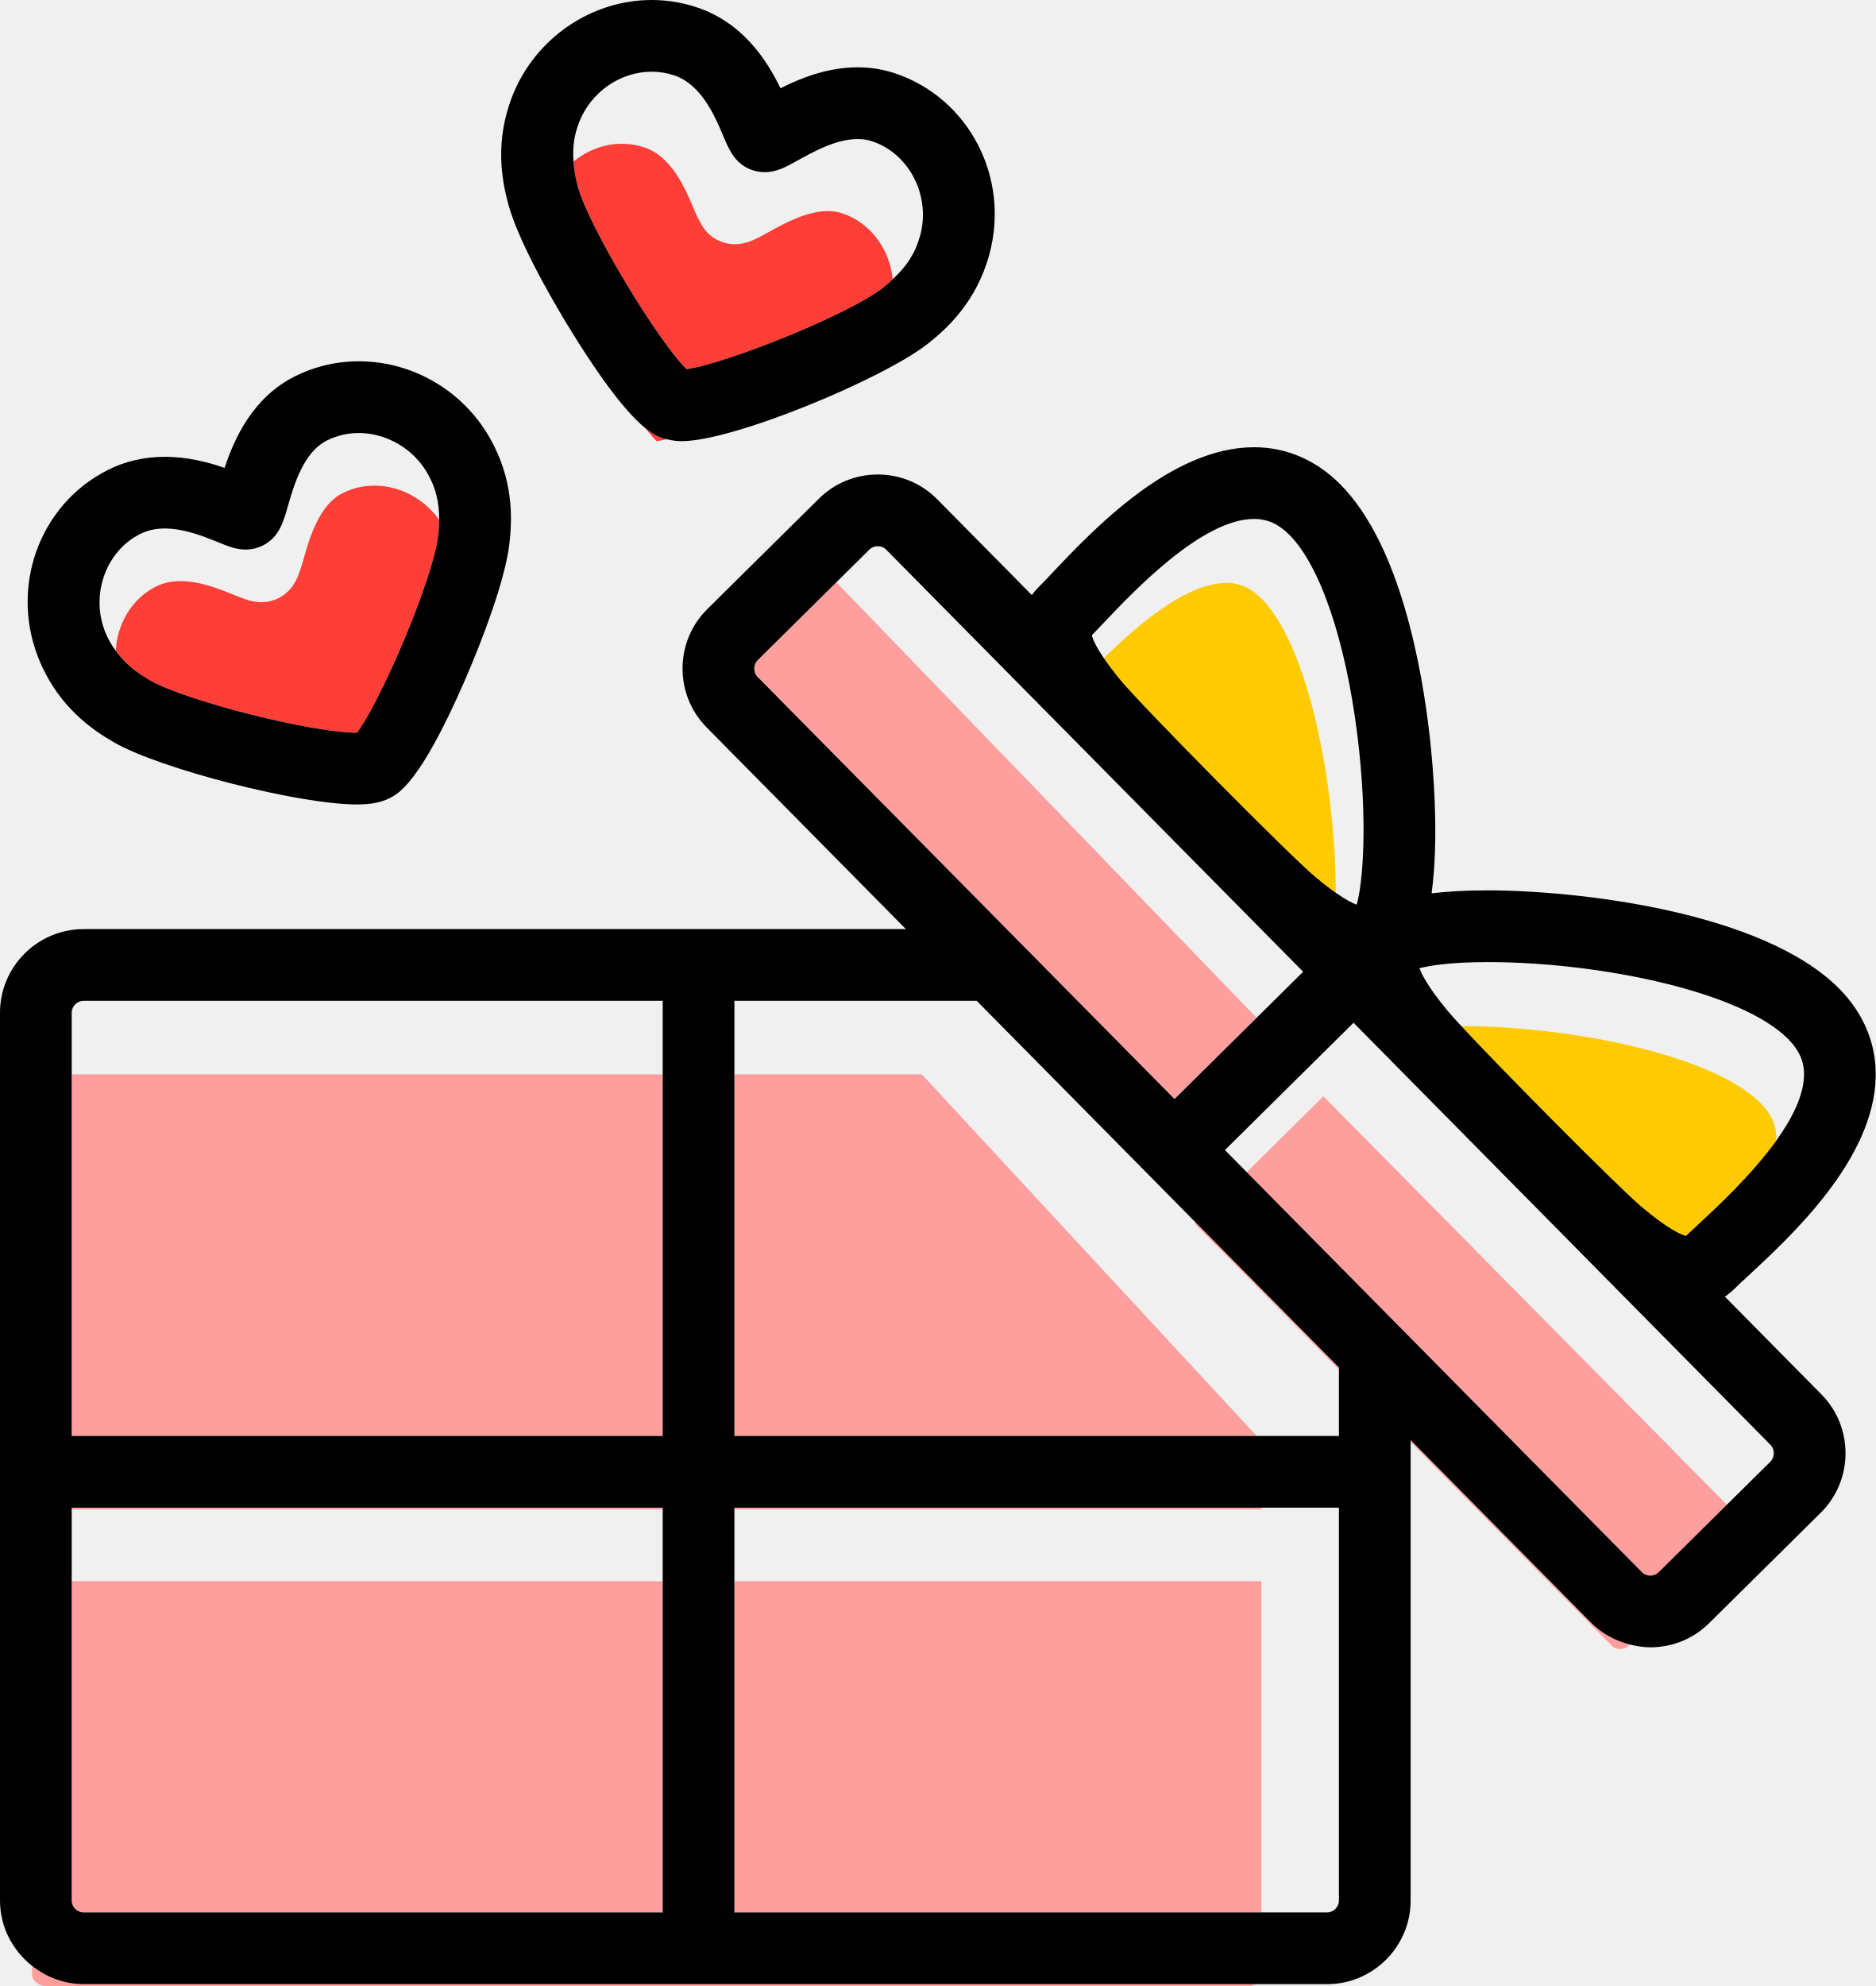
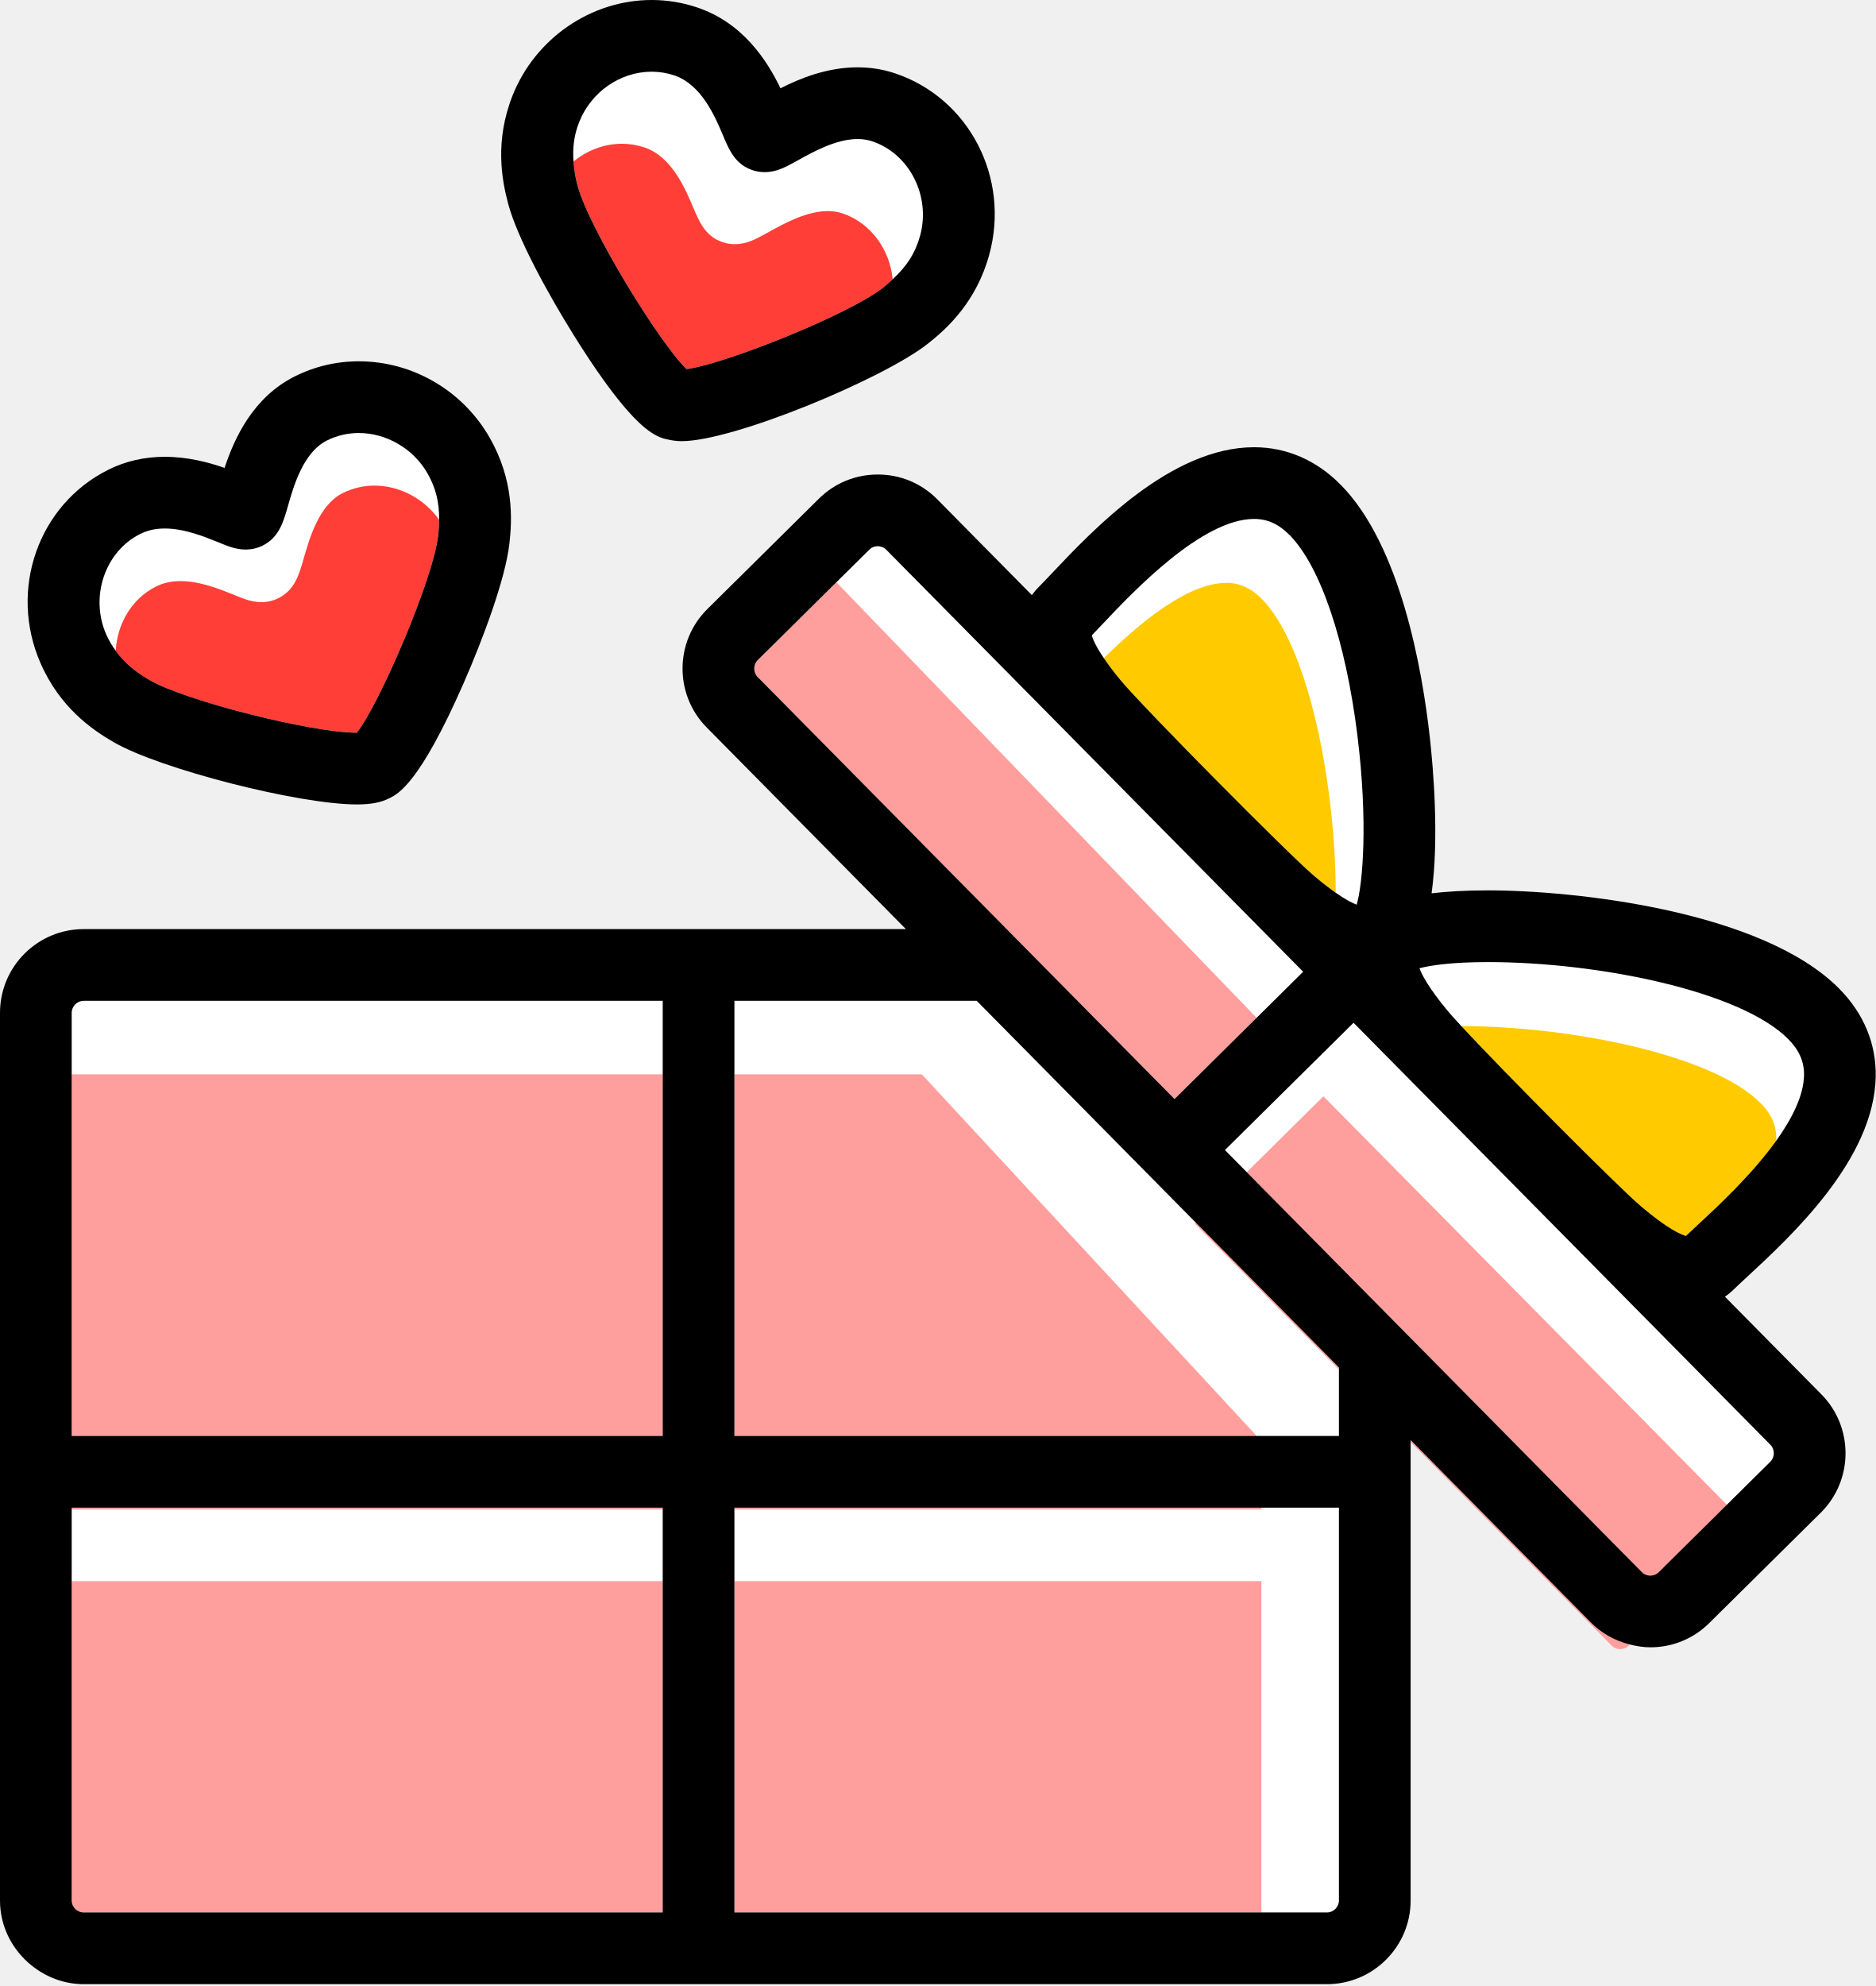
<svg xmlns="http://www.w3.org/2000/svg" width="34.612mm" height="36.639mm" viewBox="0 0 34.612 36.639" version="1.1" id="svg5085">
  <defs id="defs5079" />
  <g id="layer1" transform="translate(-165.6347,-169.1569)">
-     <g id="g5032" transform="matrix(0.3527778,0,0,-0.3527778,86.50283,288.3955)">
-       <g id="g702" transform="translate(316.3954,280.314)">
-         <path d="m 0,0 c -2.486,2.513 -9.896,4.017 -15.652,4.027 2.241,-2.413 8.205,-8.416 9.408,-9.433 1.412,-1.194 2.092,-1.476 2.344,-1.542 0.185,0.179 0.408,0.385 0.659,0.617 0.99,0.917 2.784,2.58 4.057,4.355 0.002,0.025 0.008,0.052 0.008,0.078 C 0.84,-1.187 0.578,-0.584 0,0" style="fill:#ffca00;fill-opacity:1;fill-rule:nonzero;stroke:none" id="path704" />
-       </g>
-       <g id="g706" transform="translate(293.8599,296.1908)">
-         <path d="m 0,0 c -0.611,4.937 -1.937,8.856 -3.546,10.482 -0.57,0.576 -1.16,0.845 -1.857,0.845 -2.062,0 -4.618,-2.172 -6.409,-3.935 0.217,-0.319 0.499,-0.7 0.887,-1.168 1.148,-1.388 8.74,-9.06 10.115,-10.223 C -0.364,-4.376 0.007,-4.66 0.316,-4.877 0.315,-3.508 0.232,-1.874 0,0" style="fill:#ffca00;fill-opacity:1;fill-rule:nonzero;stroke:none" id="path708" />
-       </g>
-       <g id="g710" transform="translate(268.052,307.5435)">
-         <path d="M 0,0 -4.106,-4.063 C -4.348,-4.302 -4.35,-4.708 -4.111,-4.949 l 21.805,-22.07 4.293,4.248 L 0.036,-0.023 C 0.025,-0.011 0.012,-0.011 0,0" style="fill:#ff9f9d;fill-opacity:1;fill-rule:nonzero;stroke:none" id="path712" />
-       </g>
-       <g id="g714" transform="translate(283.5232,277.4383)">
-         <path d="m 0,0 -0.73,0.739 0.721,-0.748 z" style="fill:#ff9f9d;fill-opacity:1;fill-rule:nonzero;stroke:none" id="path716" />
-       </g>
-       <g id="g718" transform="translate(228.0608,255.3115)">
-         <path d="m 0,0 v -16.7 c 0,-0.339 0.286,-0.625 0.625,-0.625 H 30.914 V 0 Z" style="fill:#ff9f9d;fill-opacity:1;fill-rule:nonzero;stroke:none" id="path720" />
-       </g>
-       <g id="g722" transform="translate(228.6858,234.2367)">
-         <path d="M 0,0 C -1.024,0 -1.955,0.369 -2.701,0.96 V 0.53 c 0,-0.339 0.321,-0.625 0.7,-0.625 h 33.963 29.055 c 0.105,0 0.2,0.04 0.287,0.095 z" style="fill:#ff9f9d;fill-opacity:1;fill-rule:nonzero;stroke:none" id="path724" />
-       </g>
-       <path d="m 258.975,259.156 h -30.914 v -0.095 h 30.914 z" style="fill:#ff9f9d;fill-opacity:1;fill-rule:nonzero;stroke:none" id="path726" />
-       <path d="m 228.061,262.906 h 30.914 v 18.91 h -30.914 z" style="fill:#ff9f9d;fill-opacity:1;fill-rule:nonzero;stroke:none" id="path728" />
-       <path d="m 262.725,237.987 h 27.564 v 17.325 h -27.564 z" style="fill:#ff9f9d;fill-opacity:1;fill-rule:nonzero;stroke:none" id="path730" />
-       <path d="m 290.288,259.156 h -27.564 v -0.095 h 27.564 z" style="fill:#ff9f9d;fill-opacity:1;fill-rule:nonzero;stroke:none" id="path732" />
-       <g id="g734" transform="translate(262.7247,281.816)">
-         <path d="M 0,0 V -18.91 H 27.318 L 9.804,0 Z" style="fill:#ff9f9d;fill-opacity:1;fill-rule:nonzero;stroke:none" id="path736" />
-       </g>
-       <g id="g738" transform="translate(286.8573,274.0638)">
-         <path d="m 0,0 -0.052,-0.052 7.539,-7.631 v 0.105 z" style="fill:#ff9f9d;fill-opacity:1;fill-rule:nonzero;stroke:none" id="path740" />
-       </g>
-       <g id="g742" transform="translate(298.0947,262.6901)">
-         <path d="M 0,0 V -0.105 L 10.517,-10.75 c 0.157,-0.158 0.345,-0.182 0.444,-0.182 0.096,0 0.282,0.023 0.438,0.177 l 0.065,0.065 c -0.765,0.192 -1.47,0.574 -2.038,1.149 z" style="fill:#ff9f9d;fill-opacity:1;fill-rule:nonzero;stroke:none" id="path744" />
-       </g>
-       <g id="g746" transform="translate(289.5229,276.7014)">
-         <path d="m 0,0 20.666,-20.916 c 0.156,-0.159 0.345,-0.183 0.443,-0.183 0.097,0 0.282,0.023 0.438,0.178 l 3.566,3.528 -21.104,21.36 z" style="fill:#ff9f9d;fill-opacity:1;fill-rule:nonzero;stroke:none" id="path748" />
-       </g>
-       <g id="g750" transform="translate(243.9033,312.6033)">
-         <path d="M 0,0 C -0.589,0 -1.152,-0.132 -1.674,-0.394 -2.908,-1.011 -3.41,-2.769 -3.709,-3.819 -3.95,-4.662 -4.177,-5.459 -5.03,-5.885 -5.306,-6.024 -5.607,-6.094 -5.924,-6.094 v 0 c -0.495,0 -0.899,0.164 -1.458,0.392 -0.694,0.282 -1.743,0.708 -2.768,0.708 -0.482,0 -0.903,-0.093 -1.286,-0.285 -1.27,-0.635 -2.027,-1.954 -2.103,-3.357 0.422,-0.587 0.981,-1.078 1.774,-1.537 1.867,-1.079 8.451,-2.749 10.838,-2.749 h 0.001 c 1.181,1.508 3.976,7.974 4.251,10.299 0.035,0.298 0.049,0.572 0.052,0.836 C 2.606,-0.694 1.324,0 0,0" style="fill:#ff3e37;fill-opacity:1;fill-rule:nonzero;stroke:none" id="path752" />
-       </g>
-       <g id="g754" transform="translate(268.3709,326.8419)">
-         <path d="m 0,0 c -0.239,0.08 -0.488,0.118 -0.76,0.118 -1.121,0 -2.313,-0.662 -3.102,-1.101 -0.656,-0.365 -1.131,-0.629 -1.76,-0.629 h -0.001 c -0.217,0 -0.43,0.034 -0.633,0.102 -0.905,0.301 -1.225,1.059 -1.534,1.792 -0.424,1.006 -1.134,2.69 -2.567,3.167 -0.38,0.126 -0.775,0.19 -1.174,0.19 -0.933,0 -1.82,-0.348 -2.532,-0.929 0.029,-0.392 0.088,-0.798 0.208,-1.248 0.601,-2.25 4.315,-8.276 5.704,-9.607 1.933,0.24 8.466,2.826 10.304,4.275 0.181,0.142 0.327,0.282 0.479,0.423 C 2.485,-1.894 1.484,-0.494 0,0" style="fill:#ff3e37;fill-opacity:1;fill-rule:nonzero;stroke:none" id="path756" />
-       </g>
-       <g id="g758" transform="translate(258.0498,315.6225)">
-         <path d="m 0,0 c 0.233,-0.292 0.44,-0.529 0.612,-0.694 0.148,0.019 0.332,0.055 0.53,0.099 C 1.083,-0.579 1.02,-0.571 0.963,-0.552 0.768,-0.488 0.469,-0.385 0,0" style="fill:#ff3e37;fill-opacity:1;fill-rule:nonzero;stroke:none" id="path760" />
-       </g>
-       <g id="g762" transform="translate(316.9138,262.4434)">
-         <path d="M 0,0 C 0.239,-0.241 0.236,-0.647 -0.005,-0.886 L -2.278,-3.135 -5.844,-6.663 C -6,-6.818 -6.185,-6.841 -6.282,-6.841 c -0.098,0 -0.286,0.024 -0.443,0.183 l -20.666,20.916 -1.141,1.156 6.727,6.656 z m -22.569,0.463 h -4.303 -27.317 v 18.91 3.845 h 12.674 l 7.395,-7.484 0.729,-0.739 3.334,-3.375 7.488,-7.578 V 3.937 Z m 0,-24.295 c 0,-0.338 -0.286,-0.625 -0.625,-0.625 h -3.431 -27.564 v 17.325 3.75 0.095 h 27.564 4.056 z m -65.659,-0.625 c -0.339,0 -0.625,0.287 -0.625,0.625 v 16.7 3.75 0.095 h 30.914 v -0.095 -3.75 -17.325 z m 0,47.675 h 30.289 V 19.373 0.463 h -30.914 v 18.91 3.22 c 0,0.338 0.286,0.625 0.625,0.625 m 41.537,23.773 c 0.098,0 0.286,-0.023 0.443,-0.182 l 21.807,-22.071 -2.434,-2.409 -4.293,-4.248 -21.805,22.07 c -0.239,0.241 -0.237,0.647 0.005,0.886 l 4.106,4.063 1.732,1.714 c 0.156,0.155 0.342,0.177 0.439,0.177 m 11.819,-4.007 c 1.537,1.626 5.136,5.434 7.866,5.434 0.697,0 1.288,-0.268 1.858,-0.845 1.609,-1.626 2.934,-5.544 3.546,-10.481 0.56,-4.531 0.28,-7.759 -0.039,-8.847 -0.204,0.074 -0.554,0.245 -1.097,0.625 -0.309,0.217 -0.68,0.501 -1.126,0.878 -1.375,1.163 -8.967,8.836 -10.115,10.223 -0.388,0.468 -0.67,0.849 -0.887,1.168 -0.442,0.652 -0.587,1.022 -0.63,1.192 0.181,0.184 0.389,0.404 0.624,0.653 m 20.094,-17.741 c 5.763,0 13.216,-1.507 15.711,-4.028 0.578,-0.585 0.84,-1.188 0.825,-1.898 -0.024,-1.073 -0.634,-2.271 -1.46,-3.423 -1.274,-1.775 -3.067,-3.438 -4.058,-4.354 -0.25,-0.232 -0.473,-0.438 -0.658,-0.617 -0.253,0.066 -0.932,0.347 -2.344,1.541 -1.203,1.018 -7.167,7.02 -9.408,9.434 -0.32,0.344 -0.564,0.616 -0.707,0.789 -1.021,1.233 -1.363,1.91 -1.478,2.234 0.508,0.138 1.622,0.322 3.577,0.322 M -1.213,8.787 c 2.315,2.142 6.625,6.13 6.72,10.447 0.038,1.722 -0.622,3.319 -1.908,4.618 -4.024,4.067 -13.78,5.141 -18.377,5.141 -1.196,0 -2.16,-0.059 -2.945,-0.154 0.407,2.931 0.074,6.661 -0.088,8.12 -0.398,3.588 -1.534,10.081 -4.672,13.252 -1.266,1.28 -2.83,1.957 -4.523,1.957 -4.345,0 -8.409,-4.299 -10.592,-6.609 -0.264,-0.279 -0.493,-0.521 -0.654,-0.681 -0.143,-0.141 -0.266,-0.29 -0.38,-0.442 l -4.948,5.009 c -0.826,0.836 -1.931,1.296 -3.111,1.296 -1.162,0 -2.254,-0.448 -3.076,-1.261 l -5.839,-5.777 c -1.714,-1.697 -1.73,-4.472 -0.035,-6.188 L -45.22,26.968 h -43.008 c -2.412,0 -4.375,-1.963 -4.375,-4.375 v -46.425 c 0,-1.388 0.662,-2.612 1.673,-3.414 0.747,-0.592 1.678,-0.961 2.702,-0.961 h 61.304 3.73 c 2.412,0 4.375,1.963 4.375,4.375 V 0.142 0.247 l 9.426,-9.541 c 0.568,-0.575 1.273,-0.957 2.038,-1.149 0.348,-0.087 0.704,-0.148 1.073,-0.148 1.161,0 2.254,0.448 3.076,1.262 l 5.839,5.777 c 1.714,1.697 1.73,4.472 0.034,6.188 L -2.38,7.745 c 0.168,0.116 0.329,0.246 0.479,0.395 0.162,0.16 0.406,0.386 0.688,0.647" style="fill:#000000;fill-opacity:1;fill-rule:nonzero;stroke:none" id="path764" />
-       </g>
-       <g id="g766" transform="translate(229.8623,304.8303)">
-         <path d="M 0,0 C -0.858,1.971 -0.058,4.324 1.782,5.245 2.165,5.437 2.586,5.53 3.069,5.53 4.094,5.53 5.143,5.104 5.837,4.821 6.395,4.594 6.799,4.43 7.294,4.43 h 0.001 c 0.317,0 0.617,0.07 0.894,0.208 0.852,0.427 1.079,1.223 1.32,2.066 0.3,1.051 0.801,2.808 2.035,3.426 0.522,0.261 1.086,0.394 1.674,0.394 1.452,0 2.862,-0.829 3.592,-2.112 C 17.241,7.655 17.428,6.909 17.418,5.986 17.415,5.721 17.401,5.448 17.366,5.15 17.091,2.825 14.296,-3.641 13.115,-5.15 v 0 C 10.727,-5.149 4.143,-3.479 2.276,-2.4 1.483,-1.941 0.924,-1.45 0.502,-0.863 0.31,-0.597 0.138,-0.317 0,0 m 13.218,14.274 c -1.176,0 -2.304,-0.266 -3.352,-0.79 C 7.675,12.387 6.702,10.237 6.195,8.7 5.34,8.997 4.26,9.28 3.069,9.28 2.005,9.28 1.008,9.051 0.104,8.599 -3.55,6.77 -5.106,2.336 -3.438,-1.497 -2.431,-3.809 -0.766,-4.973 0.399,-5.646 2.818,-7.045 10.067,-8.899 13.114,-8.9 h 10e-4 c 0.729,0 1.253,0.1 1.698,0.323 0.476,0.238 1.59,0.795 3.878,6.002 1.017,2.316 2.182,5.446 2.399,7.284 0.158,1.337 0.225,3.369 -1.021,5.558 -1.407,2.471 -4.032,4.007 -6.851,4.007" style="fill:#000000;fill-opacity:1;fill-rule:nonzero;stroke:none" id="path768" />
-       </g>
-       <g id="g770" transform="translate(254.6034,331.6101)">
-         <path d="m 0,0 c 0.621,1.579 2.146,2.639 3.795,2.639 0.399,0 0.794,-0.064 1.174,-0.19 C 6.402,1.971 7.112,0.288 7.536,-0.718 7.845,-1.451 8.165,-2.209 9.07,-2.511 9.273,-2.578 9.486,-2.613 9.703,-2.613 h 0.001 c 0.629,10e-4 1.104,0.265 1.76,0.63 0.789,0.438 1.981,1.101 3.102,1.101 0.272,0 0.521,-0.039 0.76,-0.118 1.952,-0.65 3.078,-2.865 2.508,-4.938 -0.246,-0.897 -0.689,-1.589 -1.434,-2.277 -0.153,-0.141 -0.299,-0.281 -0.479,-0.423 -1.838,-1.45 -8.371,-4.035 -10.304,-4.275 -1.39,1.33 -5.103,7.356 -5.704,9.606 -0.121,0.451 -0.179,0.857 -0.208,1.249 C -0.35,-1.33 -0.264,-0.67 0,0 m 3.446,-15.988 c 0.47,-0.384 0.769,-0.487 0.963,-0.552 0.057,-0.019 0.12,-0.027 0.179,-0.042 0.239,-0.061 0.49,-0.099 0.777,-0.1 v 0 c 2.705,0 10.536,3.253 12.877,5.099 1.058,0.833 2.542,2.223 3.209,4.652 1.106,4.03 -1.064,8.198 -4.94,9.489 -0.619,0.206 -1.273,0.31 -1.945,0.31 -1.586,0 -2.988,-0.566 -4.034,-1.096 C 9.821,3.242 8.56,5.205 6.153,6.006 5.391,6.26 4.597,6.389 3.795,6.389 c -3.176,0 -6.104,-2.015 -7.285,-5.016 -0.923,-2.347 -0.568,-4.348 -0.22,-5.648 0.473,-1.771 2.082,-4.709 3.431,-6.868 1.842,-2.952 2.993,-4.244 3.725,-4.845" style="fill:#000000;fill-opacity:1;fill-rule:nonzero;stroke:none" id="path772" />
-       </g>
+     <path style="opacity:1;fill:#ffffff;fill-opacity:1;fill-rule:nonzero;stroke:none;stroke-width:1;stroke-miterlimit:4;stroke-dasharray:none;stroke-dashoffset:0;stroke-opacity:1;paint-order:fill markers stroke" d="m 172.551,182.849 c 0,1.143 -1.536,-0.174 -3.022,-0.174 -1.486,0 -2.691,-0.927 -2.691,-2.07 0,-1.143 1.205,-2.07 2.691,-2.07 1.486,0 3.022,3.171 3.022,4.315 z" id="path923" />
+     <path style="opacity:1;fill:#ffffff;fill-opacity:1;fill-rule:nonzero;stroke:none;stroke-width:1;stroke-miterlimit:4;stroke-dasharray:none;stroke-dashoffset:0;stroke-opacity:1;paint-order:fill markers stroke" d="m 171.719,183.134 c -1.036,0.484 -0.492,-1.465 -1.121,-2.812 -0.629,-1.347 -0.298,-2.831 0.738,-3.314 1.036,-0.484 2.386,0.216 3.014,1.563 0.629,1.347 -1.596,4.08 -2.632,4.563 z" id="path923-4" />
+     <g id="g970" transform="rotate(50.67492,179.8828,173.5753)" style="fill:#ffffff">
+       <path id="path923-1" d="m 180.954,176.431 c 0,1.143 -1.536,-0.174 -3.022,-0.174 -1.486,0 -2.691,-0.927 -2.691,-2.07 0,-1.143 1.205,-2.07 2.691,-2.07 1.486,0 3.022,3.171 3.022,4.315 z" style="opacity:1;fill:#ffffff;fill-opacity:1;fill-rule:nonzero;stroke:none;stroke-width:1;stroke-miterlimit:4;stroke-dasharray:none;stroke-dashoffset:0;stroke-opacity:1;paint-order:fill markers stroke" />
+       <path id="path923-4-8" d="m 180.123,176.716 c -1.036,0.484 -0.492,-1.465 -1.121,-2.812 -0.629,-1.347 -0.298,-2.831 0.738,-3.314 1.036,-0.484 2.386,0.216 3.014,1.563 0.629,1.347 -1.596,4.08 -2.632,4.563 z" style="opacity:1;fill:#ffffff;fill-opacity:1;fill-rule:nonzero;stroke:none;stroke-width:1;stroke-miterlimit:4;stroke-dasharray:none;stroke-dashoffset:0;stroke-opacity:1;paint-order:fill markers stroke" />
+     </g>
+     <path style="opacity:1;fill:#ffffff;fill-opacity:1;fill-rule:nonzero;stroke:none;stroke-width:1;stroke-miterlimit:4;stroke-dasharray:none;stroke-dashoffset:0;stroke-opacity:1;paint-order:fill markers stroke" d="m 189.697,186.516 c -1.688,0.687 4.49,7.363 6.085,7.035 3.185,-1.519 4.647,-5.366 2.314,-6.25 -1.58,-0.534 -7.173,-1.954 -8.4,-0.785 z" id="path838-4" />
+     <rect style="opacity:1;fill:#ffffff;fill-opacity:1;fill-rule:nonzero;stroke:none;stroke-width:0.857;stroke-miterlimit:4;stroke-dasharray:none;stroke-dashoffset:0;stroke-opacity:1;paint-order:fill markers stroke" id="rect885" width="24.616" height="17.434" x="166.195" y="187.17" />
+     <path style="opacity:1;fill:#ffffff;fill-opacity:1;fill-rule:nonzero;stroke:none;stroke-width:1;stroke-miterlimit:4;stroke-dasharray:none;stroke-dashoffset:0;stroke-opacity:1;paint-order:fill markers stroke" d="m 191.323,187.499 c -0.72,1.674 -7.274,-4.632 -6.915,-6.22 1.581,-3.155 5.455,-4.542 6.293,-2.193 0.503,1.59 1.815,7.21 0.622,8.413 z" id="path838-4-1" />
+     <rect transform="matrix(0.6985488,0.7155624,-0.70739,0.7068235,0,0)" y="-5.151" x="254.701" height="3.775" width="24.492" id="rect912" style="opacity:1;fill:#ffffff;fill-opacity:1;fill-rule:nonzero;stroke:none;stroke-width:0.848;stroke-miterlimit:4;stroke-dasharray:none;stroke-dashoffset:0;stroke-opacity:1;paint-order:fill markers stroke" />
+     <g transform="matrix(0.3527778,0,0,-0.3527778,198.1201,189.5069)" id="g702">
+       <path id="path704" style="fill:#ffca00;fill-opacity:1;fill-rule:nonzero;stroke:none" d="m 0,0 c -2.486,2.513 -9.896,4.017 -15.652,4.027 2.241,-2.413 8.205,-8.416 9.408,-9.433 1.412,-1.194 2.092,-1.476 2.344,-1.542 0.185,0.179 0.408,0.385 0.659,0.617 0.99,0.917 2.784,2.58 4.057,4.355 0.002,0.025 0.008,0.052 0.008,0.078 C 0.84,-1.187 0.578,-0.584 0,0" />
+     </g>
+     <g transform="matrix(0.3527778,0,0,-0.3527778,190.1701,183.9059)" id="g706">
+       <path id="path708" style="fill:#ffca00;fill-opacity:1;fill-rule:nonzero;stroke:none" d="m 0,0 c -0.611,4.937 -1.937,8.856 -3.546,10.482 -0.57,0.576 -1.16,0.845 -1.857,0.845 -2.062,0 -4.618,-2.172 -6.409,-3.935 0.217,-0.319 0.499,-0.7 0.887,-1.168 1.148,-1.388 8.74,-9.06 10.115,-10.223 C -0.364,-4.376 0.007,-4.66 0.316,-4.877 0.315,-3.508 0.232,-1.874 0,0" />
+     </g>
+     <g transform="matrix(0.3527778,0,0,-0.3527778,181.0656,179.901)" id="g710">
+       <path id="path712" style="fill:#ff9f9d;fill-opacity:1;fill-rule:nonzero;stroke:none" d="M 0,0 -4.106,-4.063 C -4.348,-4.302 -4.35,-4.708 -4.111,-4.949 l 21.805,-22.07 4.293,4.248 L 0.036,-0.023 C 0.025,-0.011 0.012,-0.011 0,0" />
+     </g>
+     <g transform="matrix(0.3527778,0,0,-0.3527778,186.5235,190.5214)" id="g714">
+       <path id="path716" style="fill:#ff9f9d;fill-opacity:1;fill-rule:nonzero;stroke:none" d="m 0,0 -0.73,0.739 0.721,-0.748 z" />
+     </g>
+     <g transform="matrix(0.3527778,0,0,-0.3527778,166.9576,198.3272)" id="g718">
+       <path id="path720" style="fill:#ff9f9d;fill-opacity:1;fill-rule:nonzero;stroke:none" d="m 0,0 v -16.7 c 0,-0.339 0.286,-0.625 0.625,-0.625 H 30.914 V 0 Z" />
+     </g>
+     <path id="path726" style="fill:#ff9f9d;fill-opacity:1;fill-rule:nonzero;stroke:none;stroke-width:0.353" d="m 177.863,196.971 h -10.906 v 0.034 h 10.906 z" />
+     <path id="path728" style="fill:#ff9f9d;fill-opacity:1;fill-rule:nonzero;stroke:none;stroke-width:0.353" d="m 166.958,195.648 h 10.906 v -6.671 h -10.906 z" />
+     <path id="path730" style="fill:#ff9f9d;fill-opacity:1;fill-rule:nonzero;stroke:none;stroke-width:0.353" d="m 179.186,204.439 h 9.724 v -6.112 h -9.724 z" />
+     <path id="path732" style="fill:#ff9f9d;fill-opacity:1;fill-rule:nonzero;stroke:none;stroke-width:0.353" d="m 188.91,196.971 h -9.724 v 0.034 h 9.724 z" />
+     <g transform="matrix(0.3527778,0,0,-0.3527778,179.1863,188.977)" id="g734">
+       <path id="path736" style="fill:#ff9f9d;fill-opacity:1;fill-rule:nonzero;stroke:none" d="M 0,0 V -18.91 H 27.318 L 9.804,0 Z" />
+     </g>
+     <g transform="matrix(0.3527778,0,0,-0.3527778,187.6997,191.7118)" id="g738">
+       <path id="path740" style="fill:#ff9f9d;fill-opacity:1;fill-rule:nonzero;stroke:none" d="m 0,0 -0.052,-0.052 7.539,-7.631 v 0.105 z" />
+     </g>
+     <g transform="matrix(0.3527778,0,0,-0.3527778,191.664,195.7242)" id="g742">
+       <path id="path744" style="fill:#ff9f9d;fill-opacity:1;fill-rule:nonzero;stroke:none" d="M 0,0 V -0.105 L 10.517,-10.75 c 0.157,-0.158 0.345,-0.182 0.444,-0.182 0.096,0 0.282,0.023 0.438,0.177 l 0.065,0.065 c -0.765,0.192 -1.47,0.574 -2.038,1.149 z" />
+     </g>
+     <g transform="matrix(0.3527778,0,0,-0.3527778,188.6401,190.7814)" id="g746">
+       <path id="path748" style="fill:#ff9f9d;fill-opacity:1;fill-rule:nonzero;stroke:none" d="m 0,0 20.666,-20.916 c 0.156,-0.159 0.345,-0.183 0.443,-0.183 0.097,0 0.282,0.023 0.438,0.178 l 3.566,3.528 -21.104,21.36 z" />
+     </g>
+     <g transform="matrix(0.3527778,0,0,-0.3527778,172.5465,178.116)" id="g750">
+       <path id="path752" style="fill:#ff3e37;fill-opacity:1;fill-rule:nonzero;stroke:none" d="M 0,0 C -0.589,0 -1.152,-0.132 -1.674,-0.394 -2.908,-1.011 -3.41,-2.769 -3.709,-3.819 -3.95,-4.662 -4.177,-5.459 -5.03,-5.885 -5.306,-6.024 -5.607,-6.094 -5.924,-6.094 v 0 c -0.495,0 -0.899,0.164 -1.458,0.392 -0.694,0.282 -1.743,0.708 -2.768,0.708 -0.482,0 -0.903,-0.093 -1.286,-0.285 -1.27,-0.635 -2.027,-1.954 -2.103,-3.357 0.422,-0.587 0.981,-1.078 1.774,-1.537 1.867,-1.079 8.451,-2.749 10.838,-2.749 h 0.001 c 1.181,1.508 3.976,7.974 4.251,10.299 0.035,0.298 0.049,0.572 0.052,0.836 C 2.606,-0.694 1.324,0 0,0" />
+     </g>
+     <g transform="matrix(0.3527778,0,0,-0.3527778,181.1781,173.0929)" id="g754">
+       <path id="path756" style="fill:#ff3e37;fill-opacity:1;fill-rule:nonzero;stroke:none" d="m 0,0 c -0.239,0.08 -0.488,0.118 -0.76,0.118 -1.121,0 -2.313,-0.662 -3.102,-1.101 -0.656,-0.365 -1.131,-0.629 -1.76,-0.629 h -0.001 c -0.217,0 -0.43,0.034 -0.633,0.102 -0.905,0.301 -1.225,1.059 -1.534,1.792 -0.424,1.006 -1.134,2.69 -2.567,3.167 -0.38,0.126 -0.775,0.19 -1.174,0.19 -0.933,0 -1.82,-0.348 -2.532,-0.929 0.029,-0.392 0.088,-0.798 0.208,-1.248 0.601,-2.25 4.315,-8.276 5.704,-9.607 1.933,0.24 8.466,2.826 10.304,4.275 0.181,0.142 0.327,0.282 0.479,0.423 C 2.485,-1.894 1.484,-0.494 0,0" />
+     </g>
+     <g transform="matrix(0.3527778,0,0,-0.3527778,198.303,195.8113)" id="g762">
+       <path id="path764" style="fill:#000000;fill-opacity:1;fill-rule:nonzero;stroke:none" d="M 0,0 C 0.239,-0.241 0.236,-0.647 -0.005,-0.886 L -2.278,-3.135 -5.844,-6.663 C -6,-6.818 -6.185,-6.841 -6.282,-6.841 c -0.098,0 -0.286,0.024 -0.443,0.183 l -20.666,20.916 -1.141,1.156 6.727,6.656 z m -22.569,0.463 h -4.303 -27.317 v 18.91 3.845 h 12.674 l 7.395,-7.484 0.729,-0.739 3.334,-3.375 7.488,-7.578 V 3.937 Z m 0,-24.295 c 0,-0.338 -0.286,-0.625 -0.625,-0.625 h -3.431 -27.564 v 17.325 3.75 0.095 h 27.564 4.056 z m -65.659,-0.625 c -0.339,0 -0.625,0.287 -0.625,0.625 v 16.7 3.75 0.095 h 30.914 v -0.095 -3.75 -17.325 z m 0,47.675 h 30.289 V 19.373 0.463 h -30.914 v 18.91 3.22 c 0,0.338 0.286,0.625 0.625,0.625 m 41.537,23.773 c 0.098,0 0.286,-0.023 0.443,-0.182 l 21.807,-22.071 -2.434,-2.409 -4.293,-4.248 -21.805,22.07 c -0.239,0.241 -0.237,0.647 0.005,0.886 l 4.106,4.063 1.732,1.714 c 0.156,0.155 0.342,0.177 0.439,0.177 m 11.819,-4.007 c 1.537,1.626 5.136,5.434 7.866,5.434 0.697,0 1.288,-0.268 1.858,-0.845 1.609,-1.626 2.934,-5.544 3.546,-10.481 0.56,-4.531 0.28,-7.759 -0.039,-8.847 -0.204,0.074 -0.554,0.245 -1.097,0.625 -0.309,0.217 -0.68,0.501 -1.126,0.878 -1.375,1.163 -8.967,8.836 -10.115,10.223 -0.388,0.468 -0.67,0.849 -0.887,1.168 -0.442,0.652 -0.587,1.022 -0.63,1.192 0.181,0.184 0.389,0.404 0.624,0.653 m 20.094,-17.741 c 5.763,0 13.216,-1.507 15.711,-4.028 0.578,-0.585 0.84,-1.188 0.825,-1.898 -0.024,-1.073 -0.634,-2.271 -1.46,-3.423 -1.274,-1.775 -3.067,-3.438 -4.058,-4.354 -0.25,-0.232 -0.473,-0.438 -0.658,-0.617 -0.253,0.066 -0.932,0.347 -2.344,1.541 -1.203,1.018 -7.167,7.02 -9.408,9.434 -0.32,0.344 -0.564,0.616 -0.707,0.789 -1.021,1.233 -1.363,1.91 -1.478,2.234 0.508,0.138 1.622,0.322 3.577,0.322 M -1.213,8.787 c 2.315,2.142 6.625,6.13 6.72,10.447 0.038,1.722 -0.622,3.319 -1.908,4.618 -4.024,4.067 -13.78,5.141 -18.377,5.141 -1.196,0 -2.16,-0.059 -2.945,-0.154 0.407,2.931 0.074,6.661 -0.088,8.12 -0.398,3.588 -1.534,10.081 -4.672,13.252 -1.266,1.28 -2.83,1.957 -4.523,1.957 -4.345,0 -8.409,-4.299 -10.592,-6.609 -0.264,-0.279 -0.493,-0.521 -0.654,-0.681 -0.143,-0.141 -0.266,-0.29 -0.38,-0.442 l -4.948,5.009 c -0.826,0.836 -1.931,1.296 -3.111,1.296 -1.162,0 -2.254,-0.448 -3.076,-1.261 l -5.839,-5.777 c -1.714,-1.697 -1.73,-4.472 -0.035,-6.188 L -45.22,26.968 h -43.008 c -2.412,0 -4.375,-1.963 -4.375,-4.375 v -46.425 c 0,-1.388 0.662,-2.612 1.673,-3.414 0.747,-0.592 1.678,-0.961 2.702,-0.961 h 61.304 3.73 c 2.412,0 4.375,1.963 4.375,4.375 V 0.142 0.247 l 9.426,-9.541 c 0.568,-0.575 1.273,-0.957 2.038,-1.149 0.348,-0.087 0.704,-0.148 1.073,-0.148 1.161,0 2.254,0.448 3.076,1.262 l 5.839,5.777 c 1.714,1.697 1.73,4.472 0.034,6.188 L -2.38,7.745 c 0.168,0.116 0.329,0.246 0.479,0.395 0.162,0.16 0.406,0.386 0.688,0.647" />
+     </g>
+     <g transform="matrix(0.3527778,0,0,-0.3527778,167.5931,180.8581)" id="g766">
+       <path id="path768" style="fill:#000000;fill-opacity:1;fill-rule:nonzero;stroke:none" d="M 0,0 C -0.858,1.971 -0.058,4.324 1.782,5.245 2.165,5.437 2.586,5.53 3.069,5.53 4.094,5.53 5.143,5.104 5.837,4.821 6.395,4.594 6.799,4.43 7.294,4.43 h 0.001 c 0.317,0 0.617,0.07 0.894,0.208 0.852,0.427 1.079,1.223 1.32,2.066 0.3,1.051 0.801,2.808 2.035,3.426 0.522,0.261 1.086,0.394 1.674,0.394 1.452,0 2.862,-0.829 3.592,-2.112 C 17.241,7.655 17.428,6.909 17.418,5.986 17.415,5.721 17.401,5.448 17.366,5.15 17.091,2.825 14.296,-3.641 13.115,-5.15 v 0 C 10.727,-5.149 4.143,-3.479 2.276,-2.4 1.483,-1.941 0.924,-1.45 0.502,-0.863 0.31,-0.597 0.138,-0.317 0,0 m 13.218,14.274 c -1.176,0 -2.304,-0.266 -3.352,-0.79 C 7.675,12.387 6.702,10.237 6.195,8.7 5.34,8.997 4.26,9.28 3.069,9.28 2.005,9.28 1.008,9.051 0.104,8.599 -3.55,6.77 -5.106,2.336 -3.438,-1.497 -2.431,-3.809 -0.766,-4.973 0.399,-5.646 2.818,-7.045 10.067,-8.899 13.114,-8.9 h 10e-4 c 0.729,0 1.253,0.1 1.698,0.323 0.476,0.238 1.59,0.795 3.878,6.002 1.017,2.316 2.182,5.446 2.399,7.284 0.158,1.337 0.225,3.369 -1.021,5.558 -1.407,2.471 -4.032,4.007 -6.851,4.007" />
+     </g>
+     <g transform="matrix(0.3527778,0,0,-0.3527778,176.3212,171.4108)" id="g770">
+       <path id="path772" style="fill:#000000;fill-opacity:1;fill-rule:nonzero;stroke:none" d="m 0,0 c 0.621,1.579 2.146,2.639 3.795,2.639 0.399,0 0.794,-0.064 1.174,-0.19 C 6.402,1.971 7.112,0.288 7.536,-0.718 7.845,-1.451 8.165,-2.209 9.07,-2.511 9.273,-2.578 9.486,-2.613 9.703,-2.613 h 0.001 c 0.629,10e-4 1.104,0.265 1.76,0.63 0.789,0.438 1.981,1.101 3.102,1.101 0.272,0 0.521,-0.039 0.76,-0.118 1.952,-0.65 3.078,-2.865 2.508,-4.938 -0.246,-0.897 -0.689,-1.589 -1.434,-2.277 -0.153,-0.141 -0.299,-0.281 -0.479,-0.423 -1.838,-1.45 -8.371,-4.035 -10.304,-4.275 -1.39,1.33 -5.103,7.356 -5.704,9.606 -0.121,0.451 -0.179,0.857 -0.208,1.249 C -0.35,-1.33 -0.264,-0.67 0,0 m 3.446,-15.988 c 0.47,-0.384 0.769,-0.487 0.963,-0.552 0.057,-0.019 0.12,-0.027 0.179,-0.042 0.239,-0.061 0.49,-0.099 0.777,-0.1 v 0 c 2.705,0 10.536,3.253 12.877,5.099 1.058,0.833 2.542,2.223 3.209,4.652 1.106,4.03 -1.064,8.198 -4.94,9.489 -0.619,0.206 -1.273,0.31 -1.945,0.31 -1.586,0 -2.988,-0.566 -4.034,-1.096 C 9.821,3.242 8.56,5.205 6.153,6.006 5.391,6.26 4.597,6.389 3.795,6.389 c -3.176,0 -6.104,-2.015 -7.285,-5.016 -0.923,-2.347 -0.568,-4.348 -0.22,-5.648 0.473,-1.771 2.082,-4.709 3.431,-6.868 1.842,-2.952 2.993,-4.244 3.725,-4.845" />
    </g>
  </g>
</svg>
